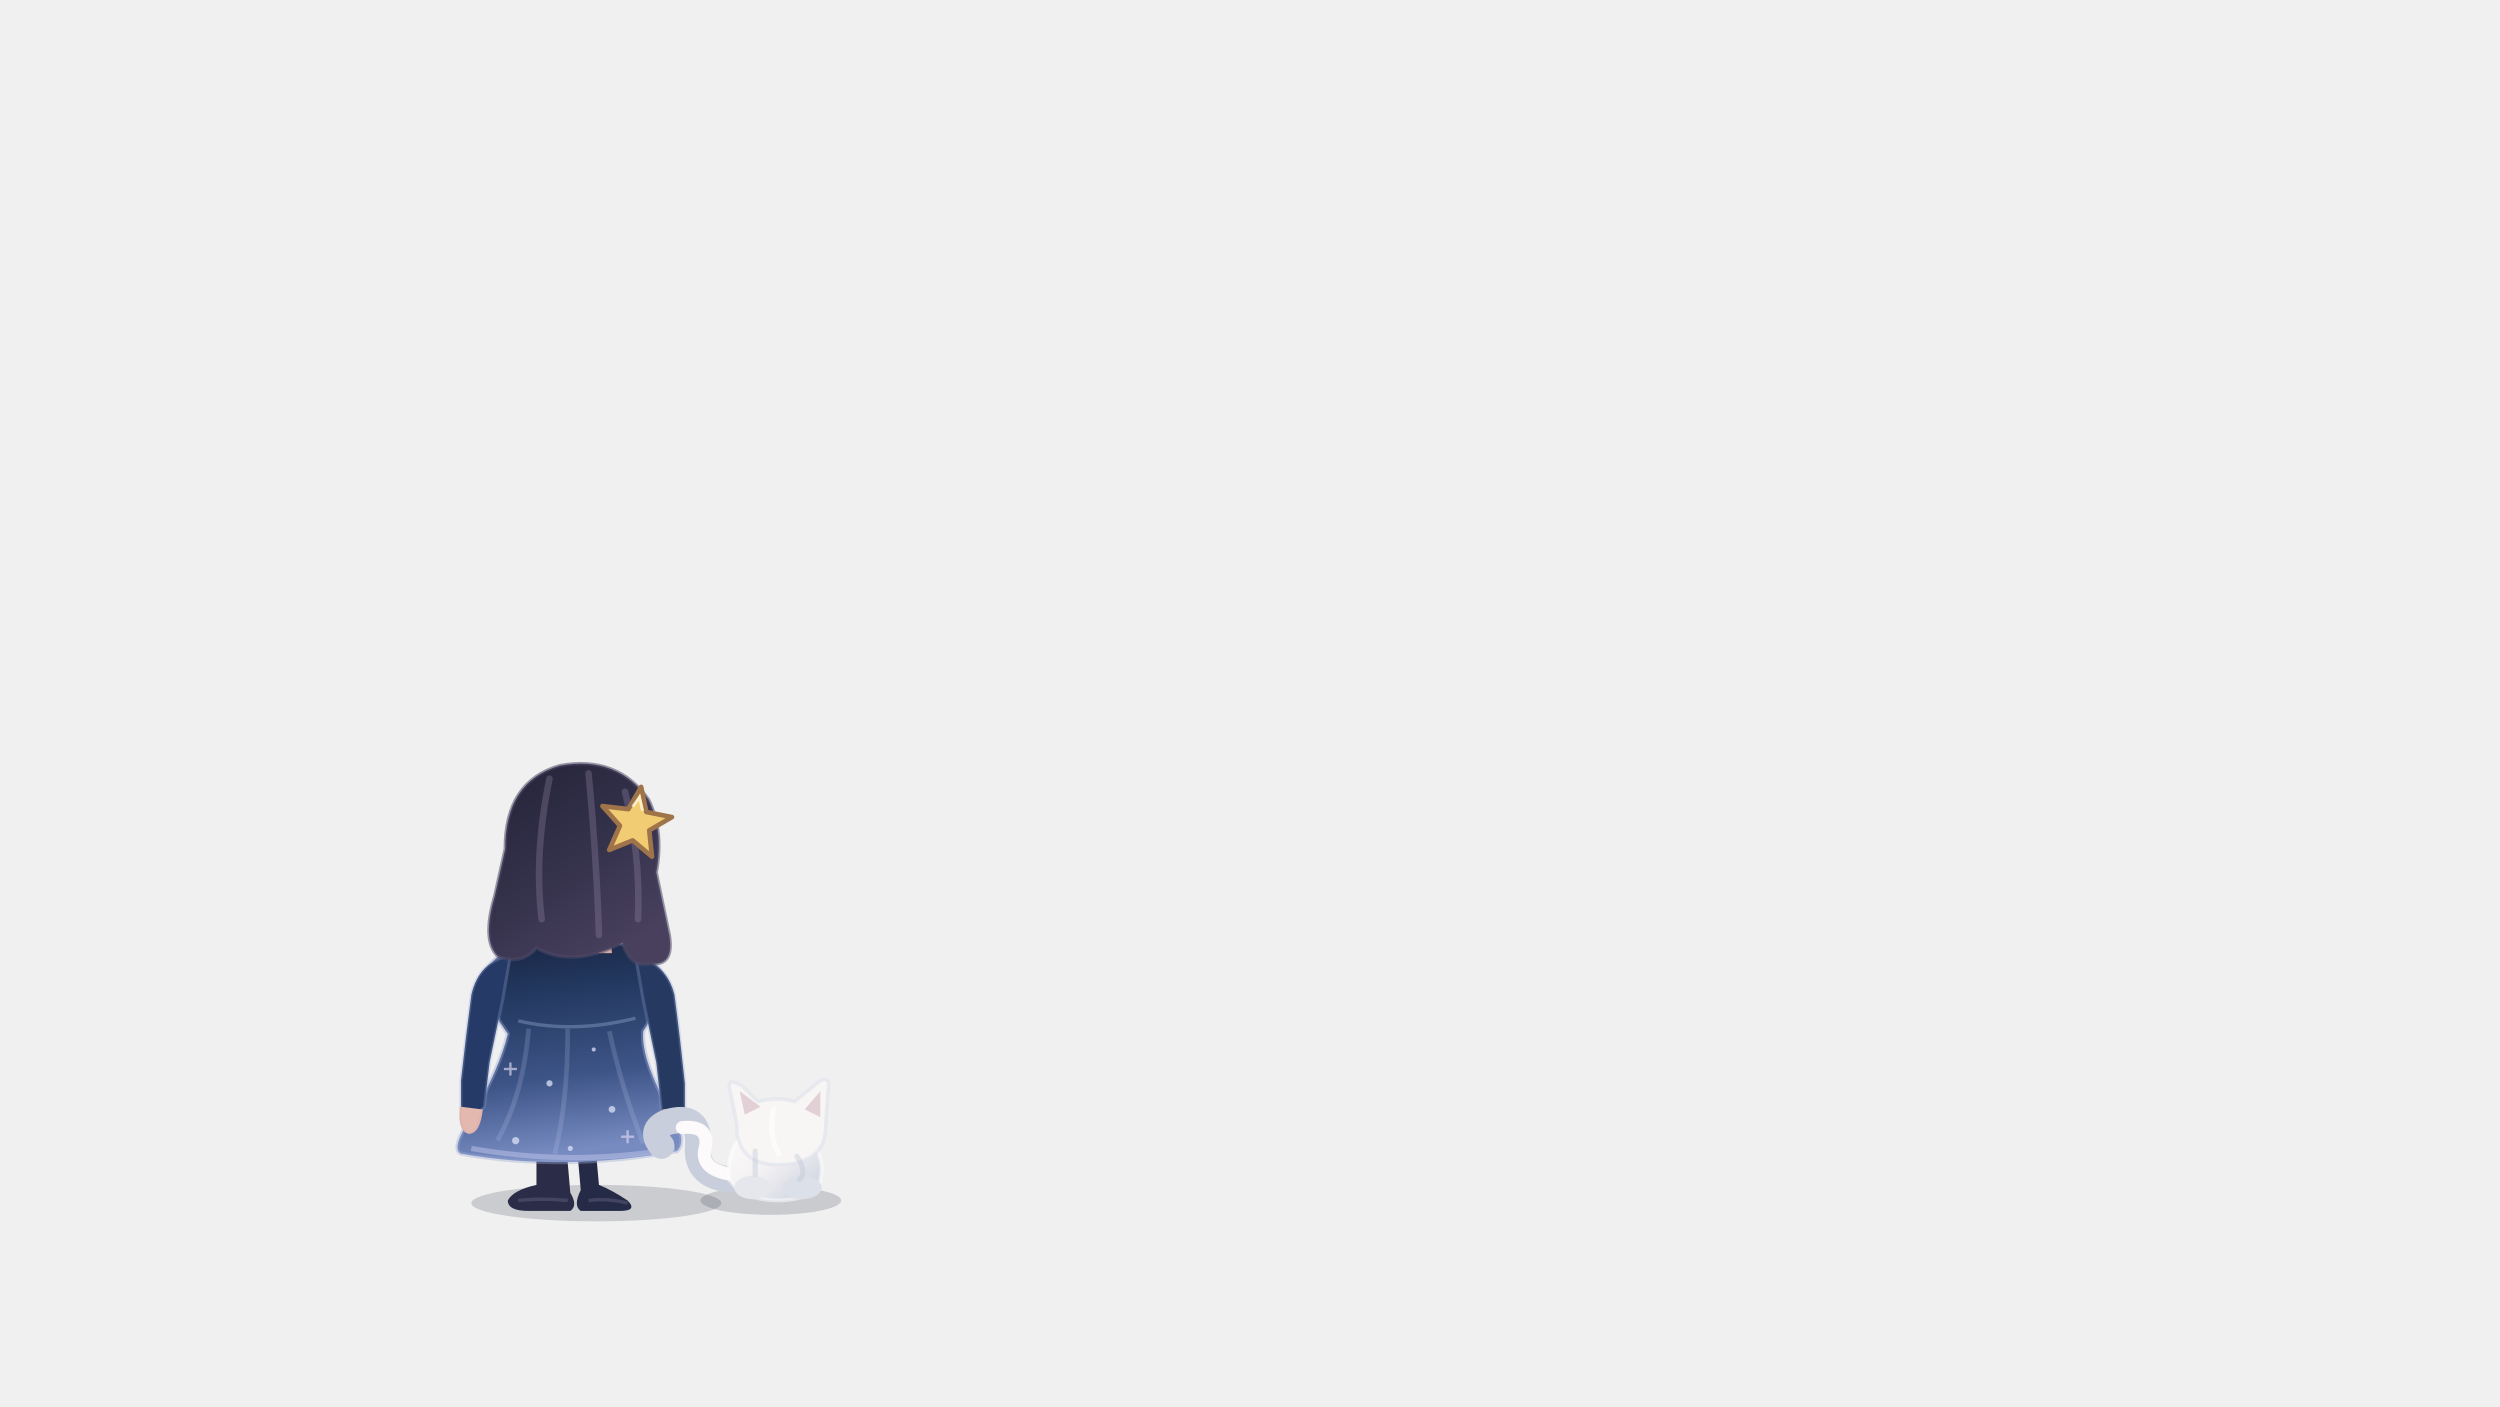
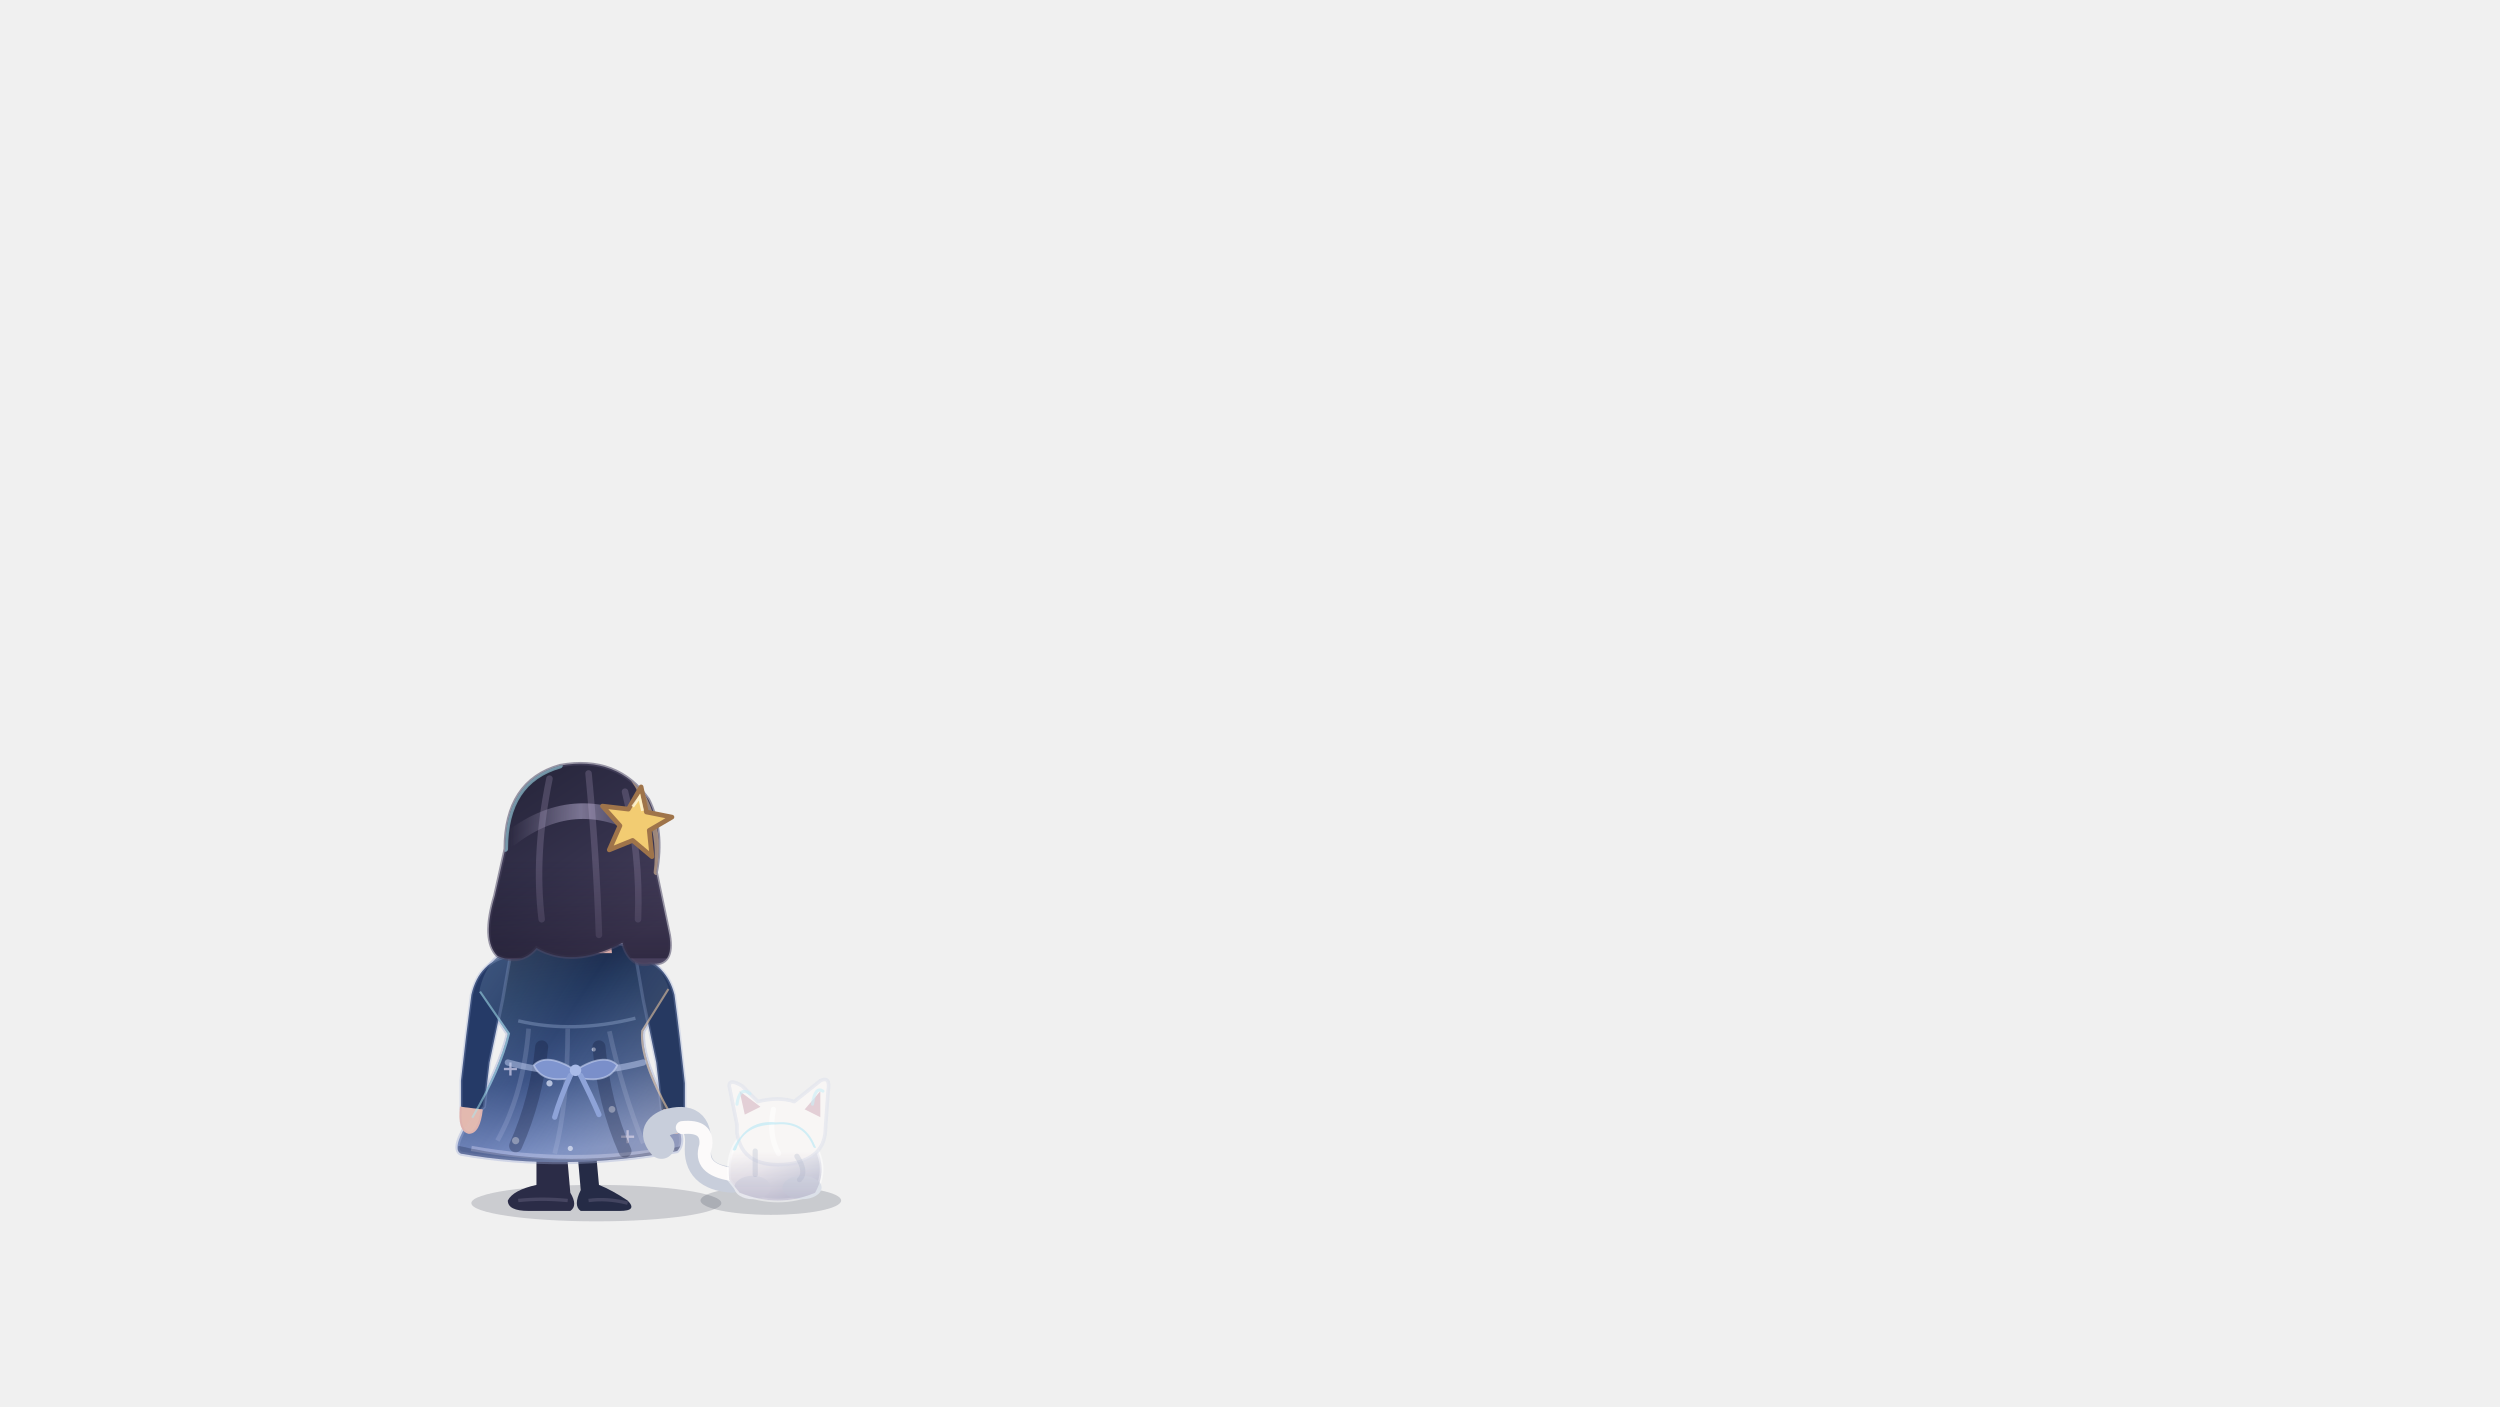
<svg xmlns="http://www.w3.org/2000/svg" viewBox="0 0 960 540">
-   <style>@keyframes cat-tail-sway {0%,28%,100%{transform:rotate(0deg)}43%{transform:rotate(-8deg)}67%{transform:rotate(5deg)}85%{transform:rotate(-3deg)}}.vista-cat-tail{transform-origin:284px 443px;animation:cat-tail-sway 7.8s ease-in-out infinite}@media(prefers-reduced-motion:reduce){.vista-cat-tail{animation:none}}</style>
+   <style>@keyframes cat-tail-sway {0%,28%,100%{transform:rotate(0deg)}43%{transform:rotate(-8deg)}67%{transform:rotate(5deg)}85%{transform:rotate(-3deg)}}.vista-cat-tail{transform-origin:284px 443px;animation:cat-tail-sway 7.8s ease-in-out infinite}@keyframes st-breath{0%,100%{transform:scale(1,1)}50%{transform:scale(1.01,1.03)}}.st-breath{transform-origin:298px 460px;animation:st-breath 4.4s ease-in-out infinite}@media(prefers-reduced-motion:reduce){.vista-cat-tail,.st-breath{animation:none}}</style>
  <g class="vista-travelers">
    <defs>
      <linearGradient id="travelersn1-dress" x1="0" y1="0" x2=".14" y2="1">
        <stop offset="0" stop-color="#182443" />
        <stop offset=".28" stop-color="#233960" />
        <stop offset=".66" stop-color="#3d5487" />
        <stop offset="1" stop-color="#778bc1" />
      </linearGradient>
      <linearGradient id="travelersn1-dress-side" x1="0" y1="0" x2="1" y2="1">
        <stop stop-color="#26365b" />
        <stop offset="1" stop-color="#6176ad" />
      </linearGradient>
      <linearGradient id="travelersn1-hair" x1="0" y1="0" x2=".6" y2="1">
        <stop stop-color="#242338" />
        <stop offset=".55" stop-color="#34314b" />
        <stop offset="1" stop-color="#48405d" />
      </linearGradient>
      <linearGradient id="travelersn1-fur" x1="0" y1="0" x2="1" y2="1">
        <stop stop-color="#fffdf9" />
        <stop offset=".48" stop-color="#f3f1f3" />
        <stop offset="1" stop-color="#c9cfdd" />
      </linearGradient>
+       <clipPath id="stand-hair-clip">
+         <path d="M-26-126Q-26-152-5-158Q17-162 29-145Q35-133 32-117L37-93Q39-81 30-82Q22-80 19-90Q0-80-14-88Q-20-81-29-85Q-35-91-30-108Z" />
+       </clipPath>
+       <clipPath id="stand-dress-clip">
+         <path d="M-18-89Q-33-87-36-71L-25-55Q-28-42-39-23Q-47-11-43-9Q-4-2 40-10Q44-14 38-24Q26-45 27-56L37-72Q31-88 17-90Z" />
+       </clipPath>
+       <clipPath id="stand-cat-clip">
+         <path d="M280 453Q279 443 284 437Q289 430 298 431Q309 430 313 440Q318 449 313 458Q299 464 284 458Z" />
+       </clipPath>
+       <linearGradient id="st-hair-tip" x1="0" y1="0" x2="0" y2="1">
+         <stop offset=".5" stop-color="#0d0a1c" stop-opacity="0" />
+         <stop offset="1" stop-color="#0d0a1c" stop-opacity=".4" />
+       </linearGradient>
+       <linearGradient id="st-sheen" x1="0" y1="0" x2="1" y2="0">
+         <stop stop-color="#d8cdf2" stop-opacity="0" />
+         <stop offset=".5" stop-color="#d8cdf2" stop-opacity=".55" />
+         <stop offset="1" stop-color="#d8cdf2" stop-opacity="0" />
+       </linearGradient>
+       <linearGradient id="st-lit" x1="0" y1="0" x2="1" y2=".6">
+         <stop stop-color="#bfe9f4" stop-opacity=".22" />
+         <stop offset=".5" stop-color="#bfe9f4" stop-opacity="0" />
+         <stop offset="1" stop-color="#ffd9a8" stop-opacity=".18" />
+       </linearGradient>
+       <linearGradient id="st-belly" x1="0" y1="0" x2="0" y2="1">
+         <stop offset=".4" stop-color="#8e86a8" stop-opacity="0" />
+         <stop offset="1" stop-color="#8e86a8" stop-opacity=".42" />
+       </linearGradient>
    </defs>
    <ellipse cx="229" cy="462" rx="48" ry="7" fill="#22273f" opacity=".18" />
    <g transform="translate(220 452)">
      <path d="M-14-20L-14 3Q-23 5-25 9Q-25 13-17 13H-1Q2 11-1 6L-3-17Z" fill="#2b2c47" />
      <path d="M8-19L10 3Q15 5 21 9Q25 13 18 13H3Q0 11 3 5L1-18Z" fill="#252b46" />
      <path d="M-21 9Q-12 8-2 9M6 9Q13 8 21 10" stroke="#7d7693" stroke-opacity=".34" stroke-width="1.3" fill="none" />
      <path d="M-18-89Q-33-87-36-71L-25-55Q-28-42-39-23Q-47-11-43-9Q-4-2 40-10Q44-14 38-24Q26-45 27-56L37-72Q31-88 17-90Z" fill="url(#travelersn1-dress)" stroke="#9baad5" stroke-opacity=".38" stroke-width="1.6" />
      <path d="M-24-85Q-36-83-39-70Q-41-55-43-37L-43-26Q-39-21-34-27L-32-44L-27-68Z" fill="#253a67" stroke="#92a7d2" stroke-opacity=".28" stroke-width="1.2" />
      <path d="M24-85Q36-82 39-70Q41-55 43-36L43-25Q39-20 34-26L32-44L27-68Z" fill="#263961" stroke="#92a7d2" stroke-opacity=".28" stroke-width="1.2" />
      <path d="M-43-27Q-44-18-40-17Q-36-17-35-26M35-26Q36-17 40-17Q44-19 43-26" fill="#e3b9af" stroke="#dfb2ae" stroke-width=".8" />
      <path d="M-21-60Q0-55 24-61" fill="none" stroke="#aec2e7" stroke-opacity=".32" stroke-width="1.3" />
      <path d="M-17-57Q-19-32-29-14M-2-57Q-2-28-7-9M14-56Q19-33 27-13" fill="none" stroke="#c0cceb" stroke-opacity=".20" stroke-width="1.8" />
      <path d="M-39-11Q0-4 39-11" fill="none" stroke="#c5c8ec" stroke-opacity=".47" stroke-width="2" />
      <g fill="#dbe2f7" opacity=".75">
        <circle cx="-22" cy="-14" r="1.4" />
        <circle cx="-1" cy="-11" r="1" />
        <circle cx="15" cy="-26" r="1.3" />
        <circle cx="-9" cy="-36" r="1.2" />
        <circle cx="8" cy="-49" r=".8" />
      </g>
      <path d="M21-18v5M18.5-15.5h5M-24-44v5M-26.5-41.5h5" stroke="#d9d5f1" stroke-opacity=".68" stroke-width=".9" />
+       <g clip-path="url(#stand-dress-clip)">
+         <rect x="-50" y="-92" width="100" height="90" fill="url(#st-lit)" />
+         <path d="M-12-50Q-14-30-22-12M10-50Q12-28 20-10" stroke="#0b1230" stroke-opacity=".28" stroke-width="5" fill="none" stroke-linecap="round" />
+         <path d="M-44-12Q0-2 42-12L44 4H-48Z" fill="#0b1230" opacity=".25" />
+         <path d="M-36-71L-25-55Q-28-42-39-23" fill="none" stroke="#a9e8f3" stroke-opacity=".5" stroke-width="1.6" />
+         <path d="M37-72L27-56Q26-45 38-24" fill="none" stroke="#ffd7a4" stroke-opacity=".5" stroke-width="1.6" />
+       </g>
+       <path d="M-25-44Q0-37 27-44" fill="none" stroke="#b8c6ea" stroke-opacity=".55" stroke-width="2.4" stroke-linecap="round" />
+       <g transform="translate(1 -41)">
+         <path d="M0 0Q-11-7-16-2Q-13 5-2 3Z" fill="#7f95cf" stroke="#c9d6f4" stroke-opacity=".6" stroke-width=".7" />
+         <path d="M0 0Q11-7 16-2Q13 5 2 3Z" fill="#7a8fca" stroke="#c9d6f4" stroke-opacity=".6" stroke-width=".7" />
+         <path d="M-2 2Q-6 11-8 18M2 2Q6 10 9 17" fill="none" stroke="#8ea3d8" stroke-width="2" stroke-linecap="round" />
+         <circle r="2.2" fill="#a9bbe8" />
+       </g>
      <path d="M-9-86L-7-104L13-104L15-86Z" fill="#d7aaa7" />
      <path d="M-26-126Q-26-152-5-158Q17-162 29-145Q35-133 32-117L37-93Q39-81 30-82Q22-80 19-90Q0-80-14-88Q-20-81-29-85Q-35-91-30-108Z" fill="url(#travelersn1-hair)" stroke="#4f4966" stroke-opacity=".55" stroke-width="1.3" />
      <path d="M-9-153Q-15-124-12-99M6-155Q9-124 10-93M20-148Q26-124 25-99" fill="none" stroke="#9a8ead" stroke-opacity=".3" stroke-width="2.5" stroke-linecap="round" />
+       <g clip-path="url(#stand-hair-clip)">
+         <path d="M-24-130Q2-150 30-132" fill="none" stroke="url(#st-sheen)" stroke-width="6" stroke-linecap="round" opacity=".8" />
+         <rect x="-40" y="-160" width="84" height="76" fill="url(#st-hair-tip)" />
+         <path d="M-26-126Q-26-152-5-158" fill="none" stroke="#a6e6f2" stroke-width="2.2" opacity=".55" stroke-linecap="round" />
+         <path d="M17-161Q35-140 32-117" fill="none" stroke="#ffd7a4" stroke-width="2" opacity=".5" stroke-linecap="round" />
+       </g>
      <g transform="translate(24 -136) rotate(9)">
        <path d="M0-14L3.5-4.8L13.5-4.4L5.7 2L8.3 11.8L0 6.8L-8.3 11.8L-5.7 2L-13.5-4.4L-3.5-4.8Z" fill="#f2cc72" stroke="#9f744a" stroke-width="1.8" stroke-linejoin="round" />
        <path d="M-2-6L0-10L2-5" fill="none" stroke="#fff8db" stroke-width="1.1" opacity=".8" />
      </g>
    </g>
    <ellipse cx="296" cy="461" rx="27" ry="5.5" fill="#20283f" opacity=".19" />
    <g class="vista-cat-tail">
      <path d="M281 453Q267 452 268 440Q269 427 256 431Q249 434 254 440" fill="none" stroke="#c8cedb" stroke-width="10" stroke-linecap="round" />
      <path d="M281 451Q268 449 271 440Q272 432 262 433" fill="none" stroke="#fcfafa" stroke-width="5" stroke-linecap="round" />
    </g>
-     <g>
+     <g class="st-breath">
      <path d="M280 453Q279 443 284 437Q289 430 298 431Q309 430 313 440Q318 449 313 458Q299 464 284 458Z" fill="url(#travelersn1-fur)" stroke="#ffffff" stroke-opacity=".5" stroke-width="1.4" />
      <ellipse cx="289" cy="456" rx="7" ry="4.5" fill="#e6e7ed" />
      <ellipse cx="308" cy="456" rx="7.5" ry="4.5" fill="#dce1e9" />
      <path d="M283 432L280 417Q280 414 285 417L291 423Q299 421 305 423L315 415Q319 413 318 419L317 433Q317 445 303 447Q285 449 283 435Z" fill="#f8f6f5" stroke="#e0e4ed" stroke-opacity=".65" stroke-width="1.4" stroke-linejoin="round" />
      <path d="M284 419L286 428L292 425Z" fill="#d2aebd" opacity=".55" />
      <path d="M315 419L309 426L315 429Z" fill="#d2aebd" opacity=".55" />
      <path d="M297 426Q295 436 299 443" fill="none" stroke="#ffffff" stroke-opacity=".54" stroke-width="2" stroke-linecap="round" />
      <path d="M290 442Q290 448 290 451M306 444Q310 450 307 453" fill="none" stroke="#b8c0d1" stroke-opacity=".35" stroke-width="2" stroke-linecap="round" />
+       <g clip-path="url(#stand-cat-clip)">
+         <rect x="276" y="428" width="44" height="36" fill="url(#st-belly)" />
+         <path d="M282 441Q285 431 298 431Q309 430 313 440" fill="none" stroke="#bfeaf6" stroke-width="1.6" stroke-opacity=".7" stroke-linecap="round" />
+       </g>
+       <path d="M283 424Q284 417 288 420M312 424Q313 417 316 419" fill="none" stroke="#c9eef7" stroke-opacity=".6" stroke-width="1.2" stroke-linecap="round" />
    </g>
  </g>
</svg>
